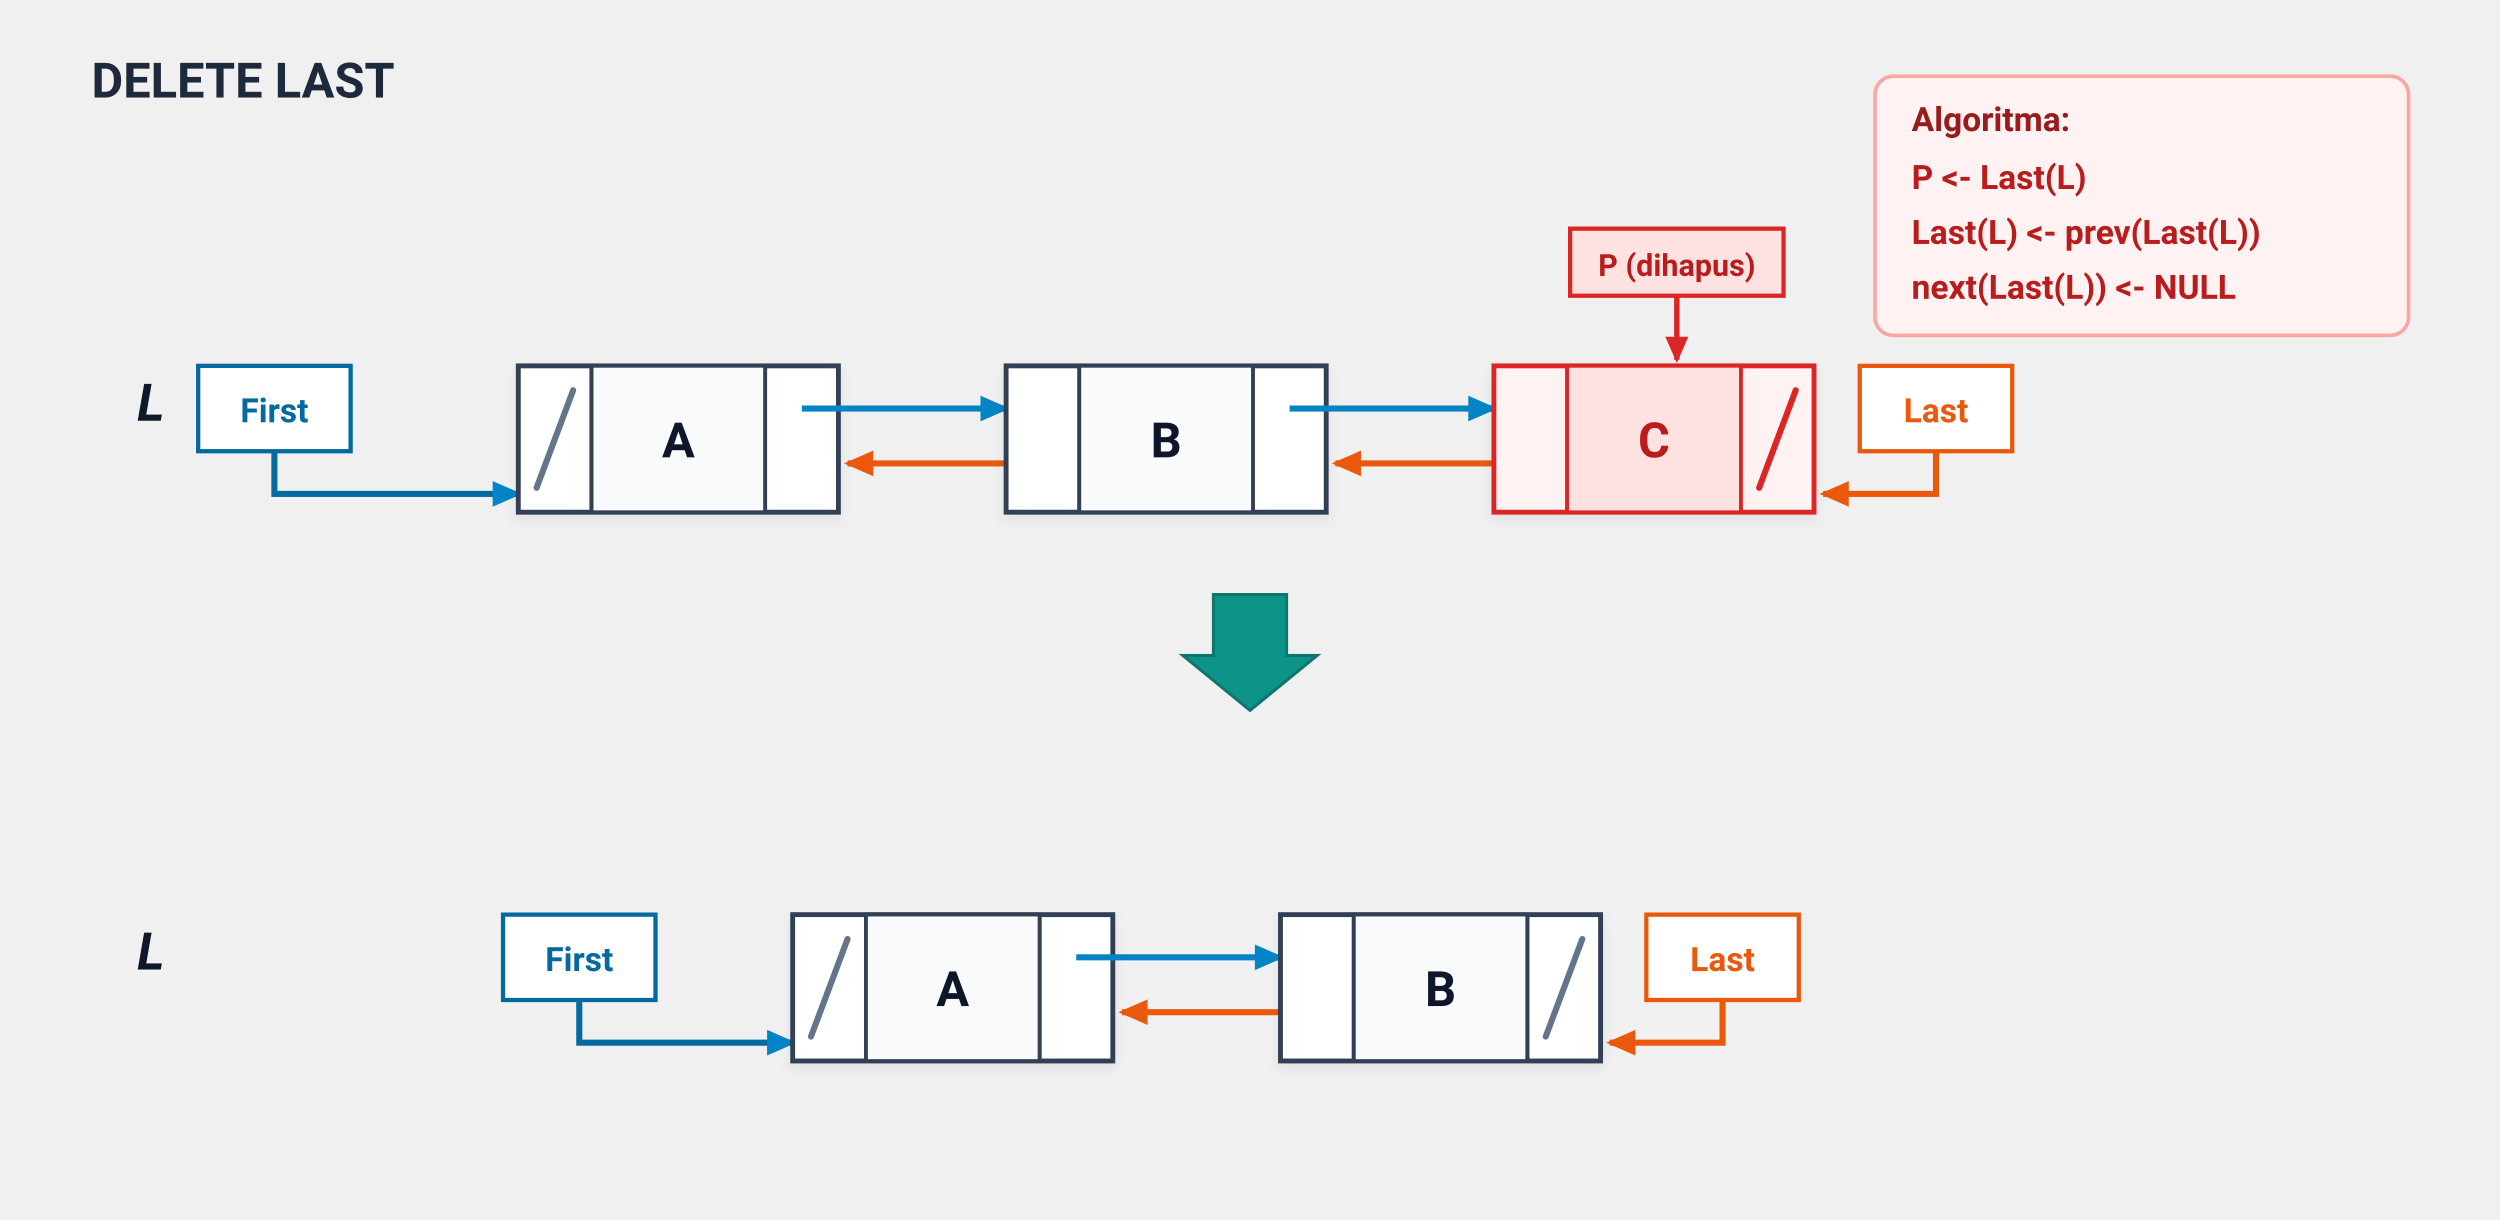
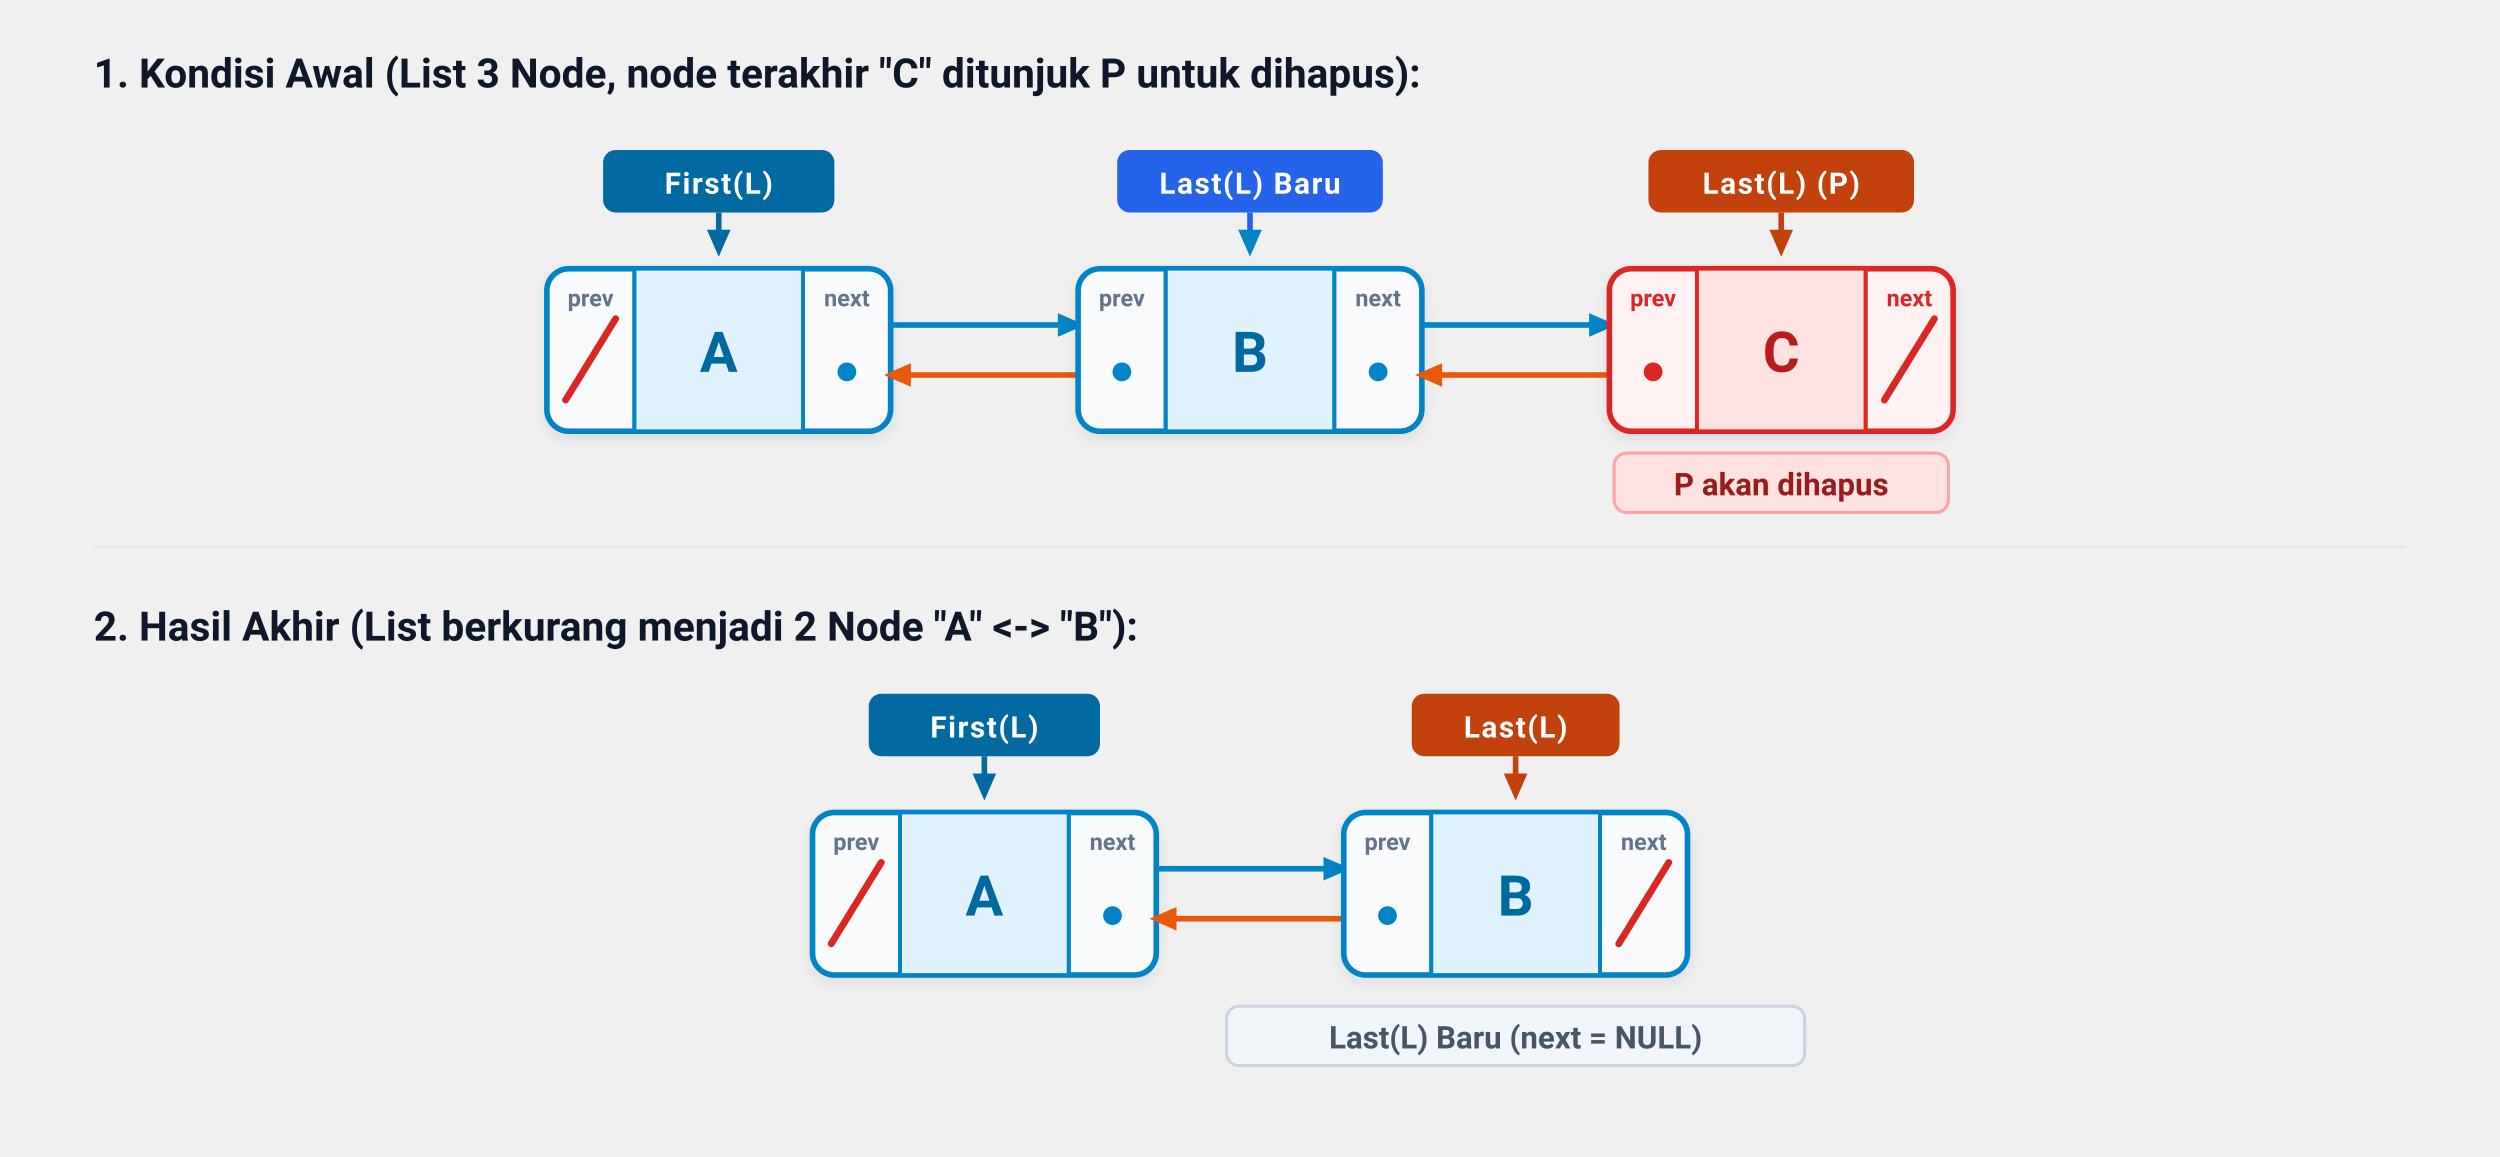
- <svg xmlns="http://www.w3.org/2000/svg" viewBox="0 0 820 400" width="100%" height="auto" style="max-width: 820px; background: #FFFFFF; border-radius: 12px; border: 1px solid #CBD5E1; font-family: -apple-system, BlinkMacSystemFont, 'Segoe UI', Roboto, Helvetica, Arial, sans-serif;">
+ <svg xmlns="http://www.w3.org/2000/svg" viewBox="0 0 800 370" width="100%" height="auto" style="max-width: 800px; background: #FFFFFF; border-radius: 12px; border: 1px solid #CBD5E1; font-family: -apple-system, BlinkMacSystemFont, 'Segoe UI', Roboto, Helvetica, Arial, sans-serif;">
  <defs>
-     <marker id="arrow-blue" viewBox="0 0 10 10" refX="7" refY="5" markerWidth="6" markerHeight="6" orient="auto-start-reverse">
+     <marker id="arrow-blue" viewBox="0 0 10 10" refX="6" refY="5" markerWidth="6" markerHeight="6" orient="auto-start-reverse">
      <path d="M 0 1.5 L 8 5 L 0 8.5 z" fill="#0284C7" />
    </marker>
-     <marker id="arrow-orange" viewBox="0 0 10 10" refX="7" refY="5" markerWidth="6" markerHeight="6" orient="auto-start-reverse">
+     <marker id="arrow-orange" viewBox="0 0 10 10" refX="6" refY="5" markerWidth="6" markerHeight="6" orient="auto-start-reverse">
      <path d="M 0 1.5 L 8 5 L 0 8.5 z" fill="#EA580C" />
    </marker>
-     <marker id="arrow-red" viewBox="0 0 10 10" refX="7" refY="5" markerWidth="6" markerHeight="6" orient="auto-start-reverse">
-       <path d="M 0 1.5 L 8 5 L 0 8.5 z" fill="#DC2626" />
-     </marker>
-     <marker id="arrow-first" viewBox="0 0 10 10" refX="7" refY="5" markerWidth="6" markerHeight="6" orient="auto-start-reverse">
+     <marker id="arrow-first" viewBox="0 0 10 10" refX="6" refY="5" markerWidth="6" markerHeight="6" orient="auto-start-reverse">
      <path d="M 0 1.5 L 8 5 L 0 8.5 z" fill="#0369A1" />
    </marker>
-     <marker id="arrow-last" viewBox="0 0 10 10" refX="7" refY="5" markerWidth="6" markerHeight="6" orient="auto-start-reverse">
-       <path d="M 0 1.5 L 8 5 L 0 8.5 z" fill="#EA580C" />
+     <marker id="arrow-last" viewBox="0 0 10 10" refX="6" refY="5" markerWidth="6" markerHeight="6" orient="auto-start-reverse">
+       <path d="M 0 1.5 L 8 5 L 0 8.5 z" fill="#C2410C" />
    </marker>
-     <marker id="arrow-p" viewBox="0 0 10 10" refX="7" refY="5" markerWidth="6" markerHeight="6" orient="auto-start-reverse">
-       <path d="M 0 1.5 L 8 5 L 0 8.5 z" fill="#0284C7" />
+     <marker id="arrow-p" viewBox="0 0 10 10" refX="6" refY="5" markerWidth="6" markerHeight="6" orient="auto-start-reverse">
+       <path d="M 0 1.5 L 8 5 L 0 8.5 z" fill="#7C3AED" />
    </marker>
-     <filter id="shadow" x="-4%" y="-8%" width="108%" height="124%">
-       <feDropShadow dx="0" dy="2" stdDeviation="2" flood-color="#0F172A" flood-opacity="0.06" />
+     <marker id="arrow-q" viewBox="0 0 10 10" refX="6" refY="5" markerWidth="6" markerHeight="6" orient="auto-start-reverse">
+       <path d="M 0 1.5 L 8 5 L 0 8.5 z" fill="#0891B2" />
+     </marker>
+     <filter id="shadow" x="-5%" y="-10%" width="110%" height="130%">
+       <feDropShadow dx="0" dy="2" stdDeviation="2.5" flood-color="#0F172A" flood-opacity="0.08" />
    </filter>
  </defs>
-   <text x="30" y="32" font-size="16" font-weight="bold" fill="#1E293B">DELETE LAST</text>
-   <g transform="translate(615, 25)">
-     <rect x="0" y="0" width="175" height="85" rx="6" fill="#FEF2F2" stroke="#FCA5A5" stroke-width="1.2" />
-     <text x="12" y="18" font-size="11" font-weight="bold" fill="#991B1B">Algoritma:</text>
-     <text x="12" y="37" font-size="11" font-weight="bold" fill="#B91C1C">P &lt;- Last(L)</text>
-     <text x="12" y="55" font-size="11" font-weight="bold" fill="#B91C1C">Last(L) &lt;- prev(Last(L))</text>
-     <text x="12" y="73" font-size="11" font-weight="bold" fill="#B91C1C">next(Last(L)) &lt;- NULL</text>
+   <text x="30" y="28" font-size="13" font-weight="bold" fill="#0F172A">1. Kondisi Awal (List 3 Node, node terakhir "C" ditunjuk P untuk dihapus):</text>
+   <g transform="translate(193.0, 48)">
+     <rect x="0" y="0" width="74.0" height="20" rx="4" fill="#0369A1" />
+     <text x="37.0" y="14" font-size="9.5" font-weight="bold" fill="#FFFFFF" text-anchor="middle" letter-spacing="0.5">First(L)</text>
  </g>
-   <text x="45" y="138" font-size="17" font-weight="bold" fill="#0F172A" font-style="italic">L</text>
-   <g transform="translate(65, 120)">
-     <rect x="0" y="0" width="50" height="28" fill="#FFFFFF" stroke="#0369A1" stroke-width="1.4" />
-     <text x="25.0" y="18.5" font-size="11" font-weight="600" fill="#0369A1" text-anchor="middle">First</text>
+   <line x1="230" y1="68" x2="230" y2="80" stroke="#0369A1" stroke-width="1.8" marker-end="url(#arrow-first)" />
+   <g transform="translate(357.5, 48)">
+     <rect x="0" y="0" width="85" height="20" rx="4" fill="#2563EB" />
+     <text x="42.5" y="14" font-size="9.5" font-weight="bold" fill="#FFFFFF" text-anchor="middle" letter-spacing="0.5">Last(L) Baru</text>
  </g>
-   <path d="M 90 148 V 162 H 170" fill="none" stroke="#0369A1" stroke-width="2" marker-end="url(#arrow-blue)" />
-   <g transform="translate(170, 120)" filter="url(#shadow)">
-     <rect x="0" y="0" width="105" height="48" fill="#FFFFFF" stroke="#334155" stroke-width="1.6" />
-     <rect x="24" y="0" width="57" height="48" fill="#F8FAFC" stroke="#334155" stroke-width="1.2" />
-     <line x1="24" y1="0" x2="24" y2="48" stroke="#334155" stroke-width="1.2" />
-     <line x1="81" y1="0" x2="81" y2="48" stroke="#334155" stroke-width="1.2" />
-     <text x="52.5" y="30.0" font-size="16" font-weight="bold" fill="#0F172A" text-anchor="middle">A</text>
-     <line x1="6" y1="40" x2="18" y2="8" stroke="#64748B" stroke-width="2" stroke-linecap="round" />
+   <line x1="400" y1="68" x2="400" y2="80" stroke="#2563EB" stroke-width="1.8" marker-end="url(#arrow-blue)" />
+   <g transform="translate(527.5, 48)">
+     <rect x="0" y="0" width="85" height="20" rx="4" fill="#C2410C" />
+     <text x="42.5" y="14" font-size="9.5" font-weight="bold" fill="#FFFFFF" text-anchor="middle" letter-spacing="0.5">Last(L) (P)</text>
  </g>
-   <path d="M 263 134 H 330" fill="none" stroke="#0284C7" stroke-width="2" marker-end="url(#arrow-blue)" />
-   <path d="M 342 152 H 278" fill="none" stroke="#EA580C" stroke-width="2" marker-end="url(#arrow-orange)" />
-   <g transform="translate(330, 120)" filter="url(#shadow)">
-     <rect x="0" y="0" width="105" height="48" fill="#FFFFFF" stroke="#334155" stroke-width="1.6" />
-     <rect x="24" y="0" width="57" height="48" fill="#F8FAFC" stroke="#334155" stroke-width="1.2" />
-     <line x1="24" y1="0" x2="24" y2="48" stroke="#334155" stroke-width="1.2" />
-     <line x1="81" y1="0" x2="81" y2="48" stroke="#334155" stroke-width="1.2" />
-     <text x="52.5" y="30.0" font-size="16" font-weight="bold" fill="#0F172A" text-anchor="middle">B</text>
+   <line x1="570" y1="68" x2="570" y2="80" stroke="#C2410C" stroke-width="1.8" marker-end="url(#arrow-last)" />
+   <g transform="translate(175, 86)" filter="url(#shadow)">
+     <rect x="0" y="0" width="110" height="52" rx="7" fill="#F8FAFC" stroke="#0284C7" stroke-width="1.8" />
+     <rect x="28" y="0" width="54" height="52" fill="#E0F2FE" stroke="#0284C7" stroke-width="1.2" />
+     <line x1="28" y1="0" x2="28" y2="52" stroke="#0284C7" stroke-width="1.2" />
+     <line x1="82" y1="0" x2="82" y2="52" stroke="#0284C7" stroke-width="1.2" />
+     <text x="14.0" y="12" font-size="7.5" fill="#64748B" text-anchor="middle" font-weight="600">prev</text>
+     <text x="55.0" y="33" font-size="18" font-weight="bold" fill="#0369A1" text-anchor="middle">A</text>
+     <text x="96.0" y="12" font-size="7.5" fill="#64748B" text-anchor="middle" font-weight="600">next</text>
+     <line x1="6" y1="42" x2="22" y2="16" stroke="#DC2626" stroke-width="2.2" stroke-linecap="round" />
+     <circle cx="96.0" cy="33.0" r="3" fill="#0284C7" />
  </g>
-   <path d="M 423 134 H 490" fill="none" stroke="#0284C7" stroke-width="2" marker-end="url(#arrow-blue)" />
-   <path d="M 502 152 H 438" fill="none" stroke="#EA580C" stroke-width="2" marker-end="url(#arrow-orange)" />
-   <g transform="translate(515, 75)">
-     <rect x="0" y="0" width="70" height="22" fill="#FEE2E2" stroke="#DC2626" stroke-width="1.4" />
-     <text x="35.0" y="15.5" font-size="10" font-weight="600" fill="#B91C1C" text-anchor="middle">P (dihapus)</text>
+   <line x1="285" y1="104" x2="345" y2="104" stroke="#0284C7" stroke-width="1.8" marker-end="url(#arrow-blue)" />
+   <line x1="345" y1="120" x2="285" y2="120" stroke="#EA580C" stroke-width="1.8" marker-end="url(#arrow-orange)" />
+   <g transform="translate(345, 86)" filter="url(#shadow)">
+     <rect x="0" y="0" width="110" height="52" rx="7" fill="#F8FAFC" stroke="#0284C7" stroke-width="1.8" />
+     <rect x="28" y="0" width="54" height="52" fill="#E0F2FE" stroke="#0284C7" stroke-width="1.2" />
+     <line x1="28" y1="0" x2="28" y2="52" stroke="#0284C7" stroke-width="1.2" />
+     <line x1="82" y1="0" x2="82" y2="52" stroke="#0284C7" stroke-width="1.2" />
+     <text x="14.0" y="12" font-size="7.5" fill="#64748B" text-anchor="middle" font-weight="600">prev</text>
+     <text x="55.0" y="33" font-size="18" font-weight="bold" fill="#0369A1" text-anchor="middle">B</text>
+     <text x="96.0" y="12" font-size="7.5" fill="#64748B" text-anchor="middle" font-weight="600">next</text>
+     <circle cx="14.0" cy="33.0" r="3" fill="#0284C7" />
+     <circle cx="96.0" cy="33.0" r="3" fill="#0284C7" />
  </g>
-   <line x1="550" y1="97" x2="550" y2="118" stroke="#DC2626" stroke-width="1.8" marker-end="url(#arrow-red)" />
-   <g transform="translate(490, 120)" filter="url(#shadow)">
-     <rect x="0" y="0" width="105" height="48" fill="#FEF2F2" stroke="#DC2626" stroke-width="1.6" />
-     <rect x="24" y="0" width="57" height="48" fill="#FEE2E2" stroke="#DC2626" stroke-width="1.2" />
-     <line x1="24" y1="0" x2="24" y2="48" stroke="#DC2626" stroke-width="1.2" />
-     <line x1="81" y1="0" x2="81" y2="48" stroke="#DC2626" stroke-width="1.2" />
-     <text x="52.5" y="30.0" font-size="16" font-weight="bold" fill="#B91C1C" text-anchor="middle">C</text>
-     <line x1="87" y1="40" x2="99" y2="8" stroke="#DC2626" stroke-width="2" stroke-linecap="round" />
+   <line x1="455" y1="104" x2="515" y2="104" stroke="#0284C7" stroke-width="1.8" marker-end="url(#arrow-blue)" />
+   <line x1="515" y1="120" x2="455" y2="120" stroke="#EA580C" stroke-width="1.8" marker-end="url(#arrow-orange)" />
+   <g transform="translate(515, 86)" filter="url(#shadow)">
+     <rect x="0" y="0" width="110" height="52" rx="7" fill="#FEF2F2" stroke="#DC2626" stroke-width="1.8" />
+     <rect x="28" y="0" width="54" height="52" fill="#FEE2E2" stroke="#DC2626" stroke-width="1.2" />
+     <line x1="28" y1="0" x2="28" y2="52" stroke="#DC2626" stroke-width="1.2" />
+     <line x1="82" y1="0" x2="82" y2="52" stroke="#DC2626" stroke-width="1.2" />
+     <text x="14.0" y="12" font-size="7.5" fill="#DC2626" text-anchor="middle" font-weight="600">prev</text>
+     <text x="55.0" y="33" font-size="18" font-weight="bold" fill="#B91C1C" text-anchor="middle">C</text>
+     <text x="96.0" y="12" font-size="7.5" fill="#DC2626" text-anchor="middle" font-weight="600">next</text>
+     <circle cx="14.0" cy="33.0" r="3" fill="#DC2626" />
+     <line x1="88" y1="42" x2="104" y2="16" stroke="#DC2626" stroke-width="2.2" stroke-linecap="round" />
  </g>
-   <g transform="translate(610, 120)">
-     <rect x="0" y="0" width="50" height="28" fill="#FFFFFF" stroke="#EA580C" stroke-width="1.4" />
-     <text x="25.0" y="18.5" font-size="11" font-weight="600" fill="#EA580C" text-anchor="middle">Last</text>
+   <g transform="translate(516.5, 145)">
+     <rect x="0" y="0" width="107.0" height="19" rx="4" fill="#FEE2E2" stroke="#FCA5A5" stroke-width="1" />
+     <text x="53.5" y="13.5" font-size="10" font-weight="600" fill="#991B1B" text-anchor="middle">P akan dihapus</text>
  </g>
-   <path d="M 635 148 V 162 H 598" fill="none" stroke="#EA580C" stroke-width="2" marker-end="url(#arrow-orange)" />
-   <g transform="translate(398, 195)">
-     <polygon points="0,0 24,0 24,20 34,20 12,38 -10,20 0,20" fill="#0D9488" stroke="#0F766E" stroke-width="1" />
+   <line x1="30" y1="175" x2="770" y2="175" stroke="#E2E8F0" stroke-width="1" />
+   <text x="30" y="205" font-size="13" font-weight="bold" fill="#0F172A">2. Hasil Akhir (List berkurang menjadi 2 Node "A" &lt;-&gt; "B"):</text>
+   <g transform="translate(278.0, 222)">
+     <rect x="0" y="0" width="74.0" height="20" rx="4" fill="#0369A1" />
+     <text x="37.0" y="14" font-size="9.5" font-weight="bold" fill="#FFFFFF" text-anchor="middle" letter-spacing="0.5">First(L)</text>
  </g>
-   <text x="45" y="318" font-size="17" font-weight="bold" fill="#0F172A" font-style="italic">L</text>
-   <g transform="translate(165, 300)">
-     <rect x="0" y="0" width="50" height="28" fill="#FFFFFF" stroke="#0369A1" stroke-width="1.4" />
-     <text x="25.0" y="18.5" font-size="11" font-weight="600" fill="#0369A1" text-anchor="middle">First</text>
+   <line x1="315" y1="242" x2="315" y2="254" stroke="#0369A1" stroke-width="1.8" marker-end="url(#arrow-first)" />
+   <g transform="translate(451.75, 222)">
+     <rect x="0" y="0" width="66.5" height="20" rx="4" fill="#C2410C" />
+     <text x="33.25" y="14" font-size="9.5" font-weight="bold" fill="#FFFFFF" text-anchor="middle" letter-spacing="0.5">Last(L)</text>
  </g>
-   <path d="M 190 328 V 342 H 260" fill="none" stroke="#0369A1" stroke-width="2" marker-end="url(#arrow-blue)" />
-   <g transform="translate(260, 300)" filter="url(#shadow)">
-     <rect x="0" y="0" width="105" height="48" fill="#FFFFFF" stroke="#334155" stroke-width="1.6" />
-     <rect x="24" y="0" width="57" height="48" fill="#F8FAFC" stroke="#334155" stroke-width="1.2" />
-     <line x1="24" y1="0" x2="24" y2="48" stroke="#334155" stroke-width="1.2" />
-     <line x1="81" y1="0" x2="81" y2="48" stroke="#334155" stroke-width="1.2" />
-     <text x="52.5" y="30.0" font-size="16" font-weight="bold" fill="#0F172A" text-anchor="middle">A</text>
-     <line x1="6" y1="40" x2="18" y2="8" stroke="#64748B" stroke-width="2" stroke-linecap="round" />
+   <line x1="485" y1="242" x2="485" y2="254" stroke="#C2410C" stroke-width="1.8" marker-end="url(#arrow-last)" />
+   <g transform="translate(260, 260)" filter="url(#shadow)">
+     <rect x="0" y="0" width="110" height="52" rx="7" fill="#F8FAFC" stroke="#0284C7" stroke-width="1.8" />
+     <rect x="28" y="0" width="54" height="52" fill="#E0F2FE" stroke="#0284C7" stroke-width="1.2" />
+     <line x1="28" y1="0" x2="28" y2="52" stroke="#0284C7" stroke-width="1.2" />
+     <line x1="82" y1="0" x2="82" y2="52" stroke="#0284C7" stroke-width="1.2" />
+     <text x="14.0" y="12" font-size="7.5" fill="#64748B" text-anchor="middle" font-weight="600">prev</text>
+     <text x="55.0" y="33" font-size="18" font-weight="bold" fill="#0369A1" text-anchor="middle">A</text>
+     <text x="96.0" y="12" font-size="7.5" fill="#64748B" text-anchor="middle" font-weight="600">next</text>
+     <line x1="6" y1="42" x2="22" y2="16" stroke="#DC2626" stroke-width="2.2" stroke-linecap="round" />
+     <circle cx="96.0" cy="33.0" r="3" fill="#0284C7" />
  </g>
-   <path d="M 353 314 H 420" fill="none" stroke="#0284C7" stroke-width="2" marker-end="url(#arrow-blue)" />
-   <path d="M 432 332 H 368" fill="none" stroke="#EA580C" stroke-width="2" marker-end="url(#arrow-orange)" />
-   <g transform="translate(420, 300)" filter="url(#shadow)">
-     <rect x="0" y="0" width="105" height="48" fill="#FFFFFF" stroke="#334155" stroke-width="1.6" />
-     <rect x="24" y="0" width="57" height="48" fill="#F8FAFC" stroke="#334155" stroke-width="1.2" />
-     <line x1="24" y1="0" x2="24" y2="48" stroke="#334155" stroke-width="1.2" />
-     <line x1="81" y1="0" x2="81" y2="48" stroke="#334155" stroke-width="1.2" />
-     <text x="52.5" y="30.0" font-size="16" font-weight="bold" fill="#0F172A" text-anchor="middle">B</text>
-     <line x1="87" y1="40" x2="99" y2="8" stroke="#64748B" stroke-width="2" stroke-linecap="round" />
+   <line x1="370" y1="278" x2="430" y2="278" stroke="#0284C7" stroke-width="1.8" marker-end="url(#arrow-blue)" />
+   <line x1="430" y1="294" x2="370" y2="294" stroke="#EA580C" stroke-width="1.8" marker-end="url(#arrow-orange)" />
+   <g transform="translate(430, 260)" filter="url(#shadow)">
+     <rect x="0" y="0" width="110" height="52" rx="7" fill="#F8FAFC" stroke="#0284C7" stroke-width="1.8" />
+     <rect x="28" y="0" width="54" height="52" fill="#E0F2FE" stroke="#0284C7" stroke-width="1.2" />
+     <line x1="28" y1="0" x2="28" y2="52" stroke="#0284C7" stroke-width="1.2" />
+     <line x1="82" y1="0" x2="82" y2="52" stroke="#0284C7" stroke-width="1.2" />
+     <text x="14.0" y="12" font-size="7.5" fill="#64748B" text-anchor="middle" font-weight="600">prev</text>
+     <text x="55.0" y="33" font-size="18" font-weight="bold" fill="#0369A1" text-anchor="middle">B</text>
+     <text x="96.0" y="12" font-size="7.5" fill="#64748B" text-anchor="middle" font-weight="600">next</text>
+     <circle cx="14.0" cy="33.0" r="3" fill="#0284C7" />
+     <line x1="88" y1="42" x2="104" y2="16" stroke="#DC2626" stroke-width="2.2" stroke-linecap="round" />
  </g>
-   <g transform="translate(540, 300)">
-     <rect x="0" y="0" width="50" height="28" fill="#FFFFFF" stroke="#EA580C" stroke-width="1.4" />
-     <text x="25.0" y="18.5" font-size="11" font-weight="600" fill="#EA580C" text-anchor="middle">Last</text>
+   <g transform="translate(392.5, 322)">
+     <rect x="0" y="0" width="185.0" height="19" rx="4" fill="#F1F5F9" stroke="#CBD5E1" stroke-width="1" />
+     <text x="92.5" y="13.5" font-size="10" font-weight="600" fill="#475569" text-anchor="middle">Last(L) Baru (next = NULL)</text>
  </g>
-   <path d="M 565 328 V 342 H 528" fill="none" stroke="#EA580C" stroke-width="2" marker-end="url(#arrow-orange)" />
</svg>
